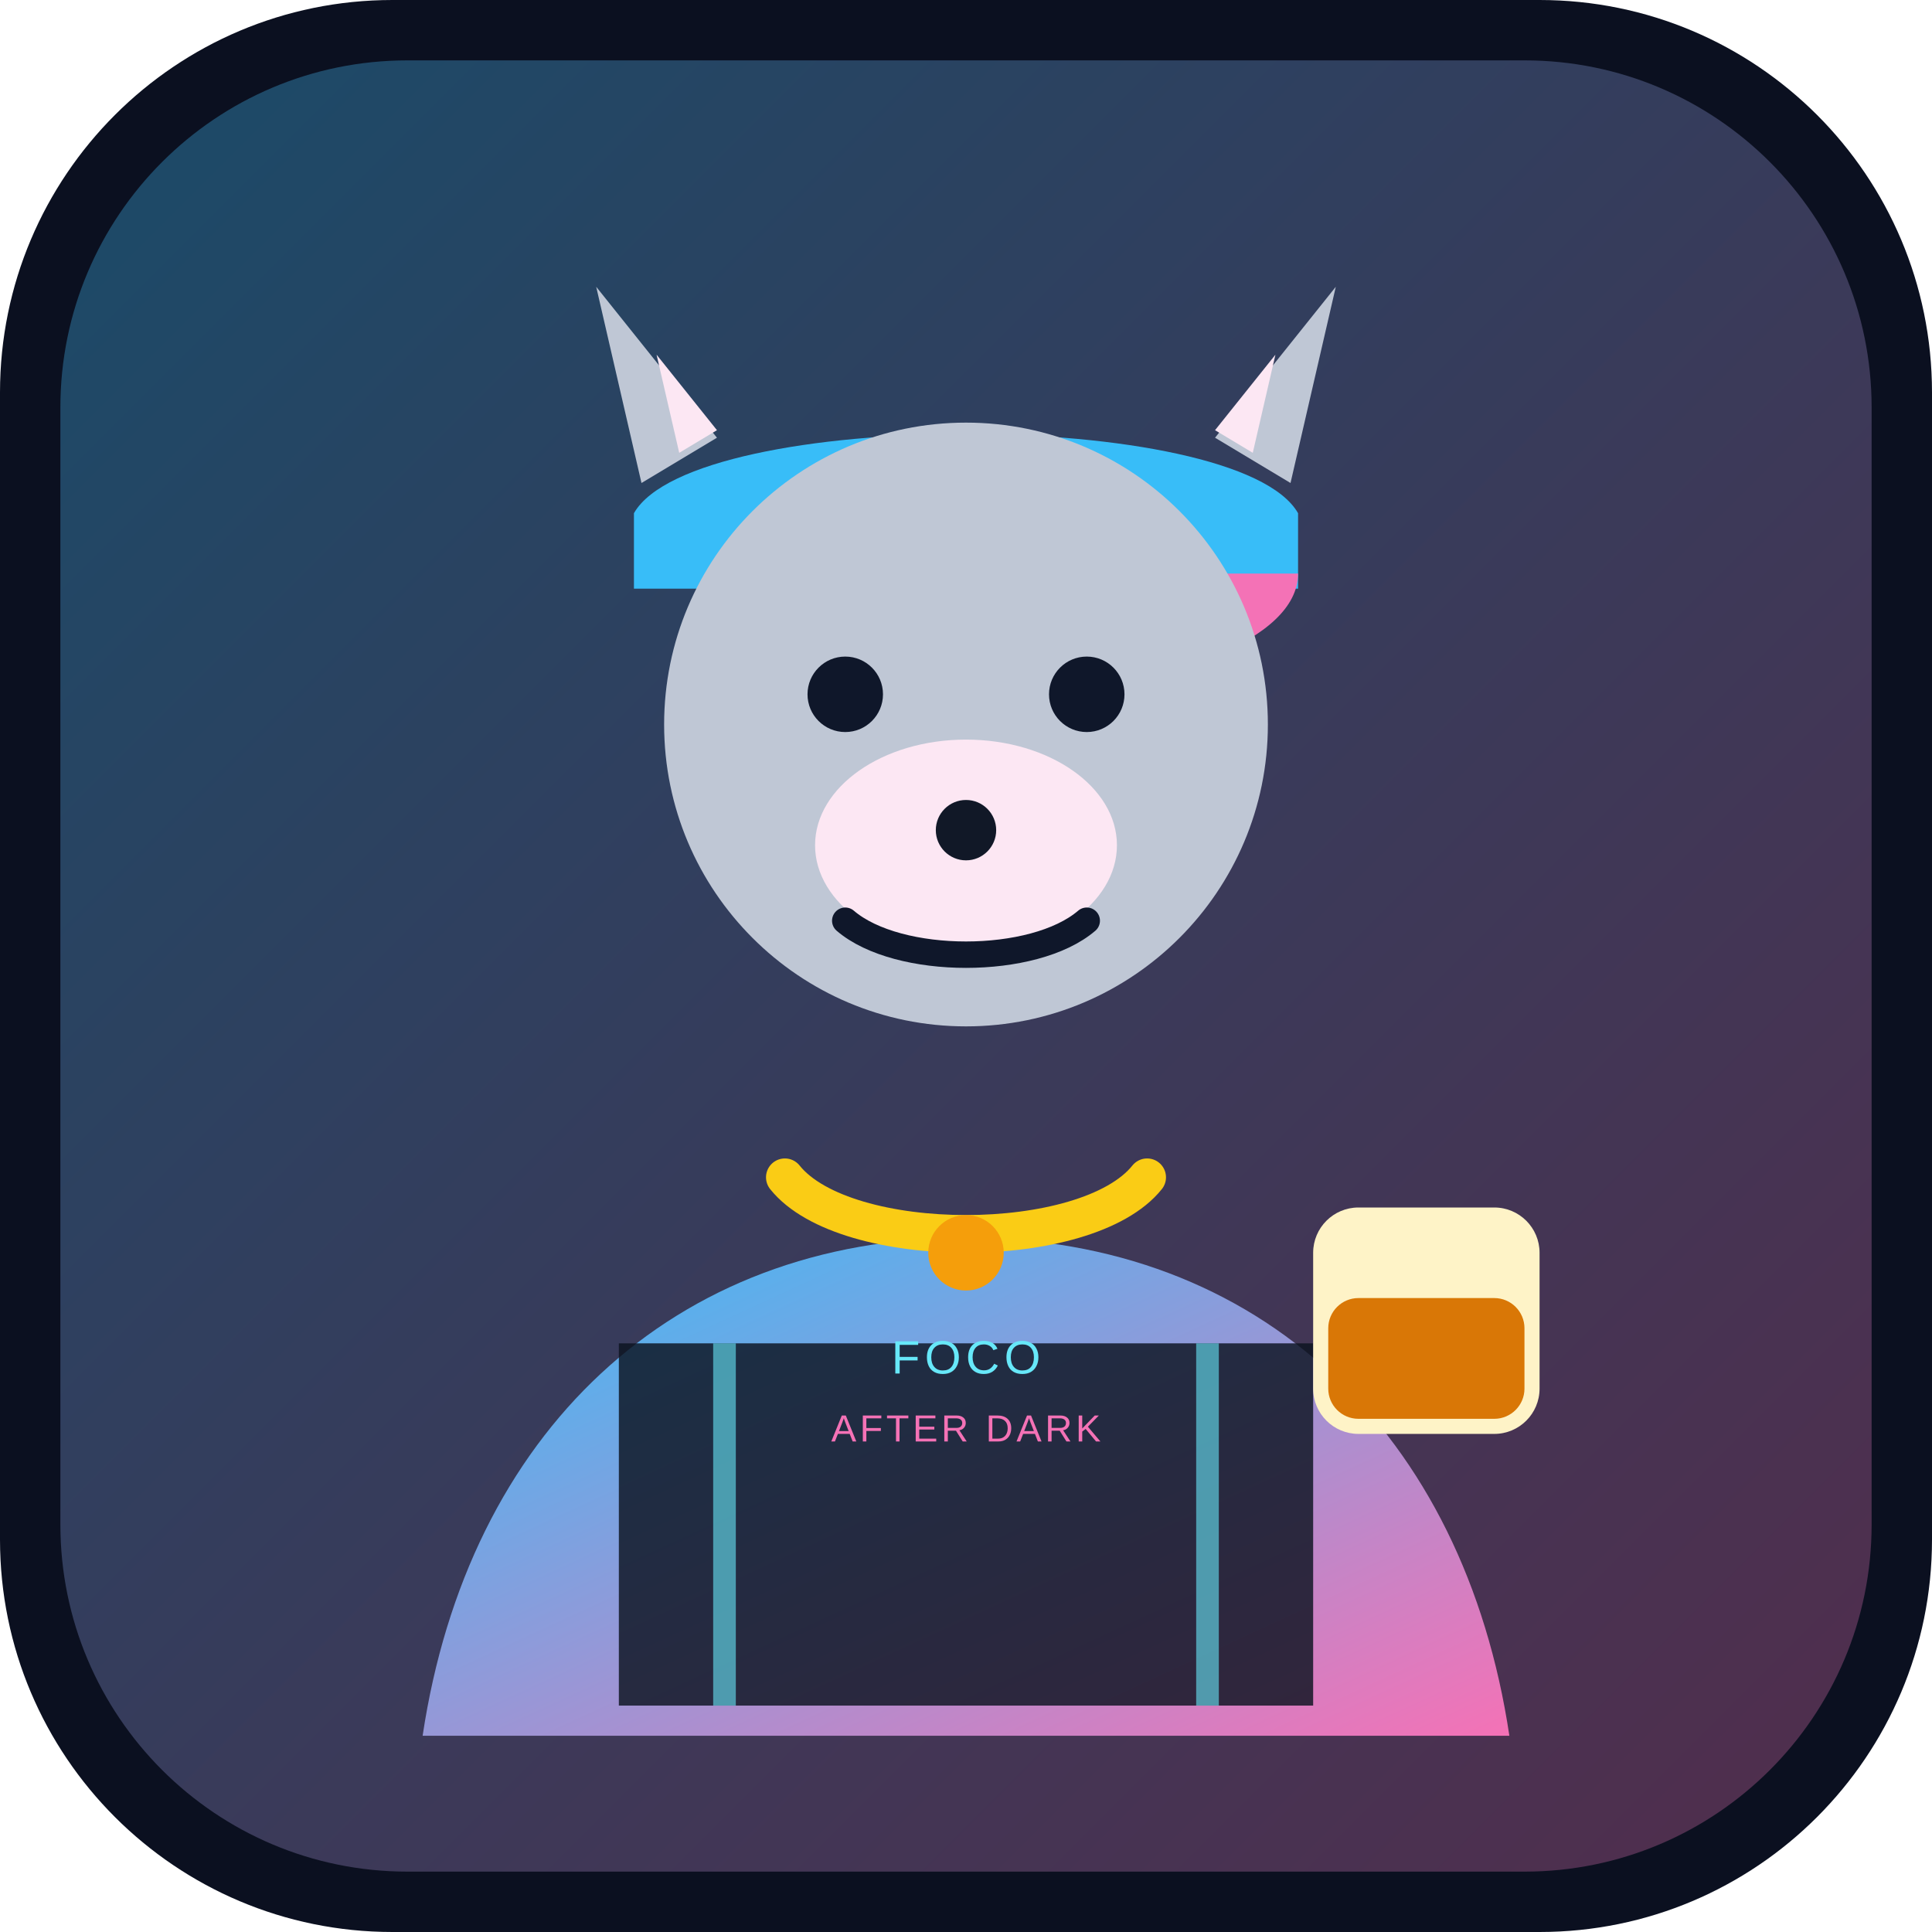
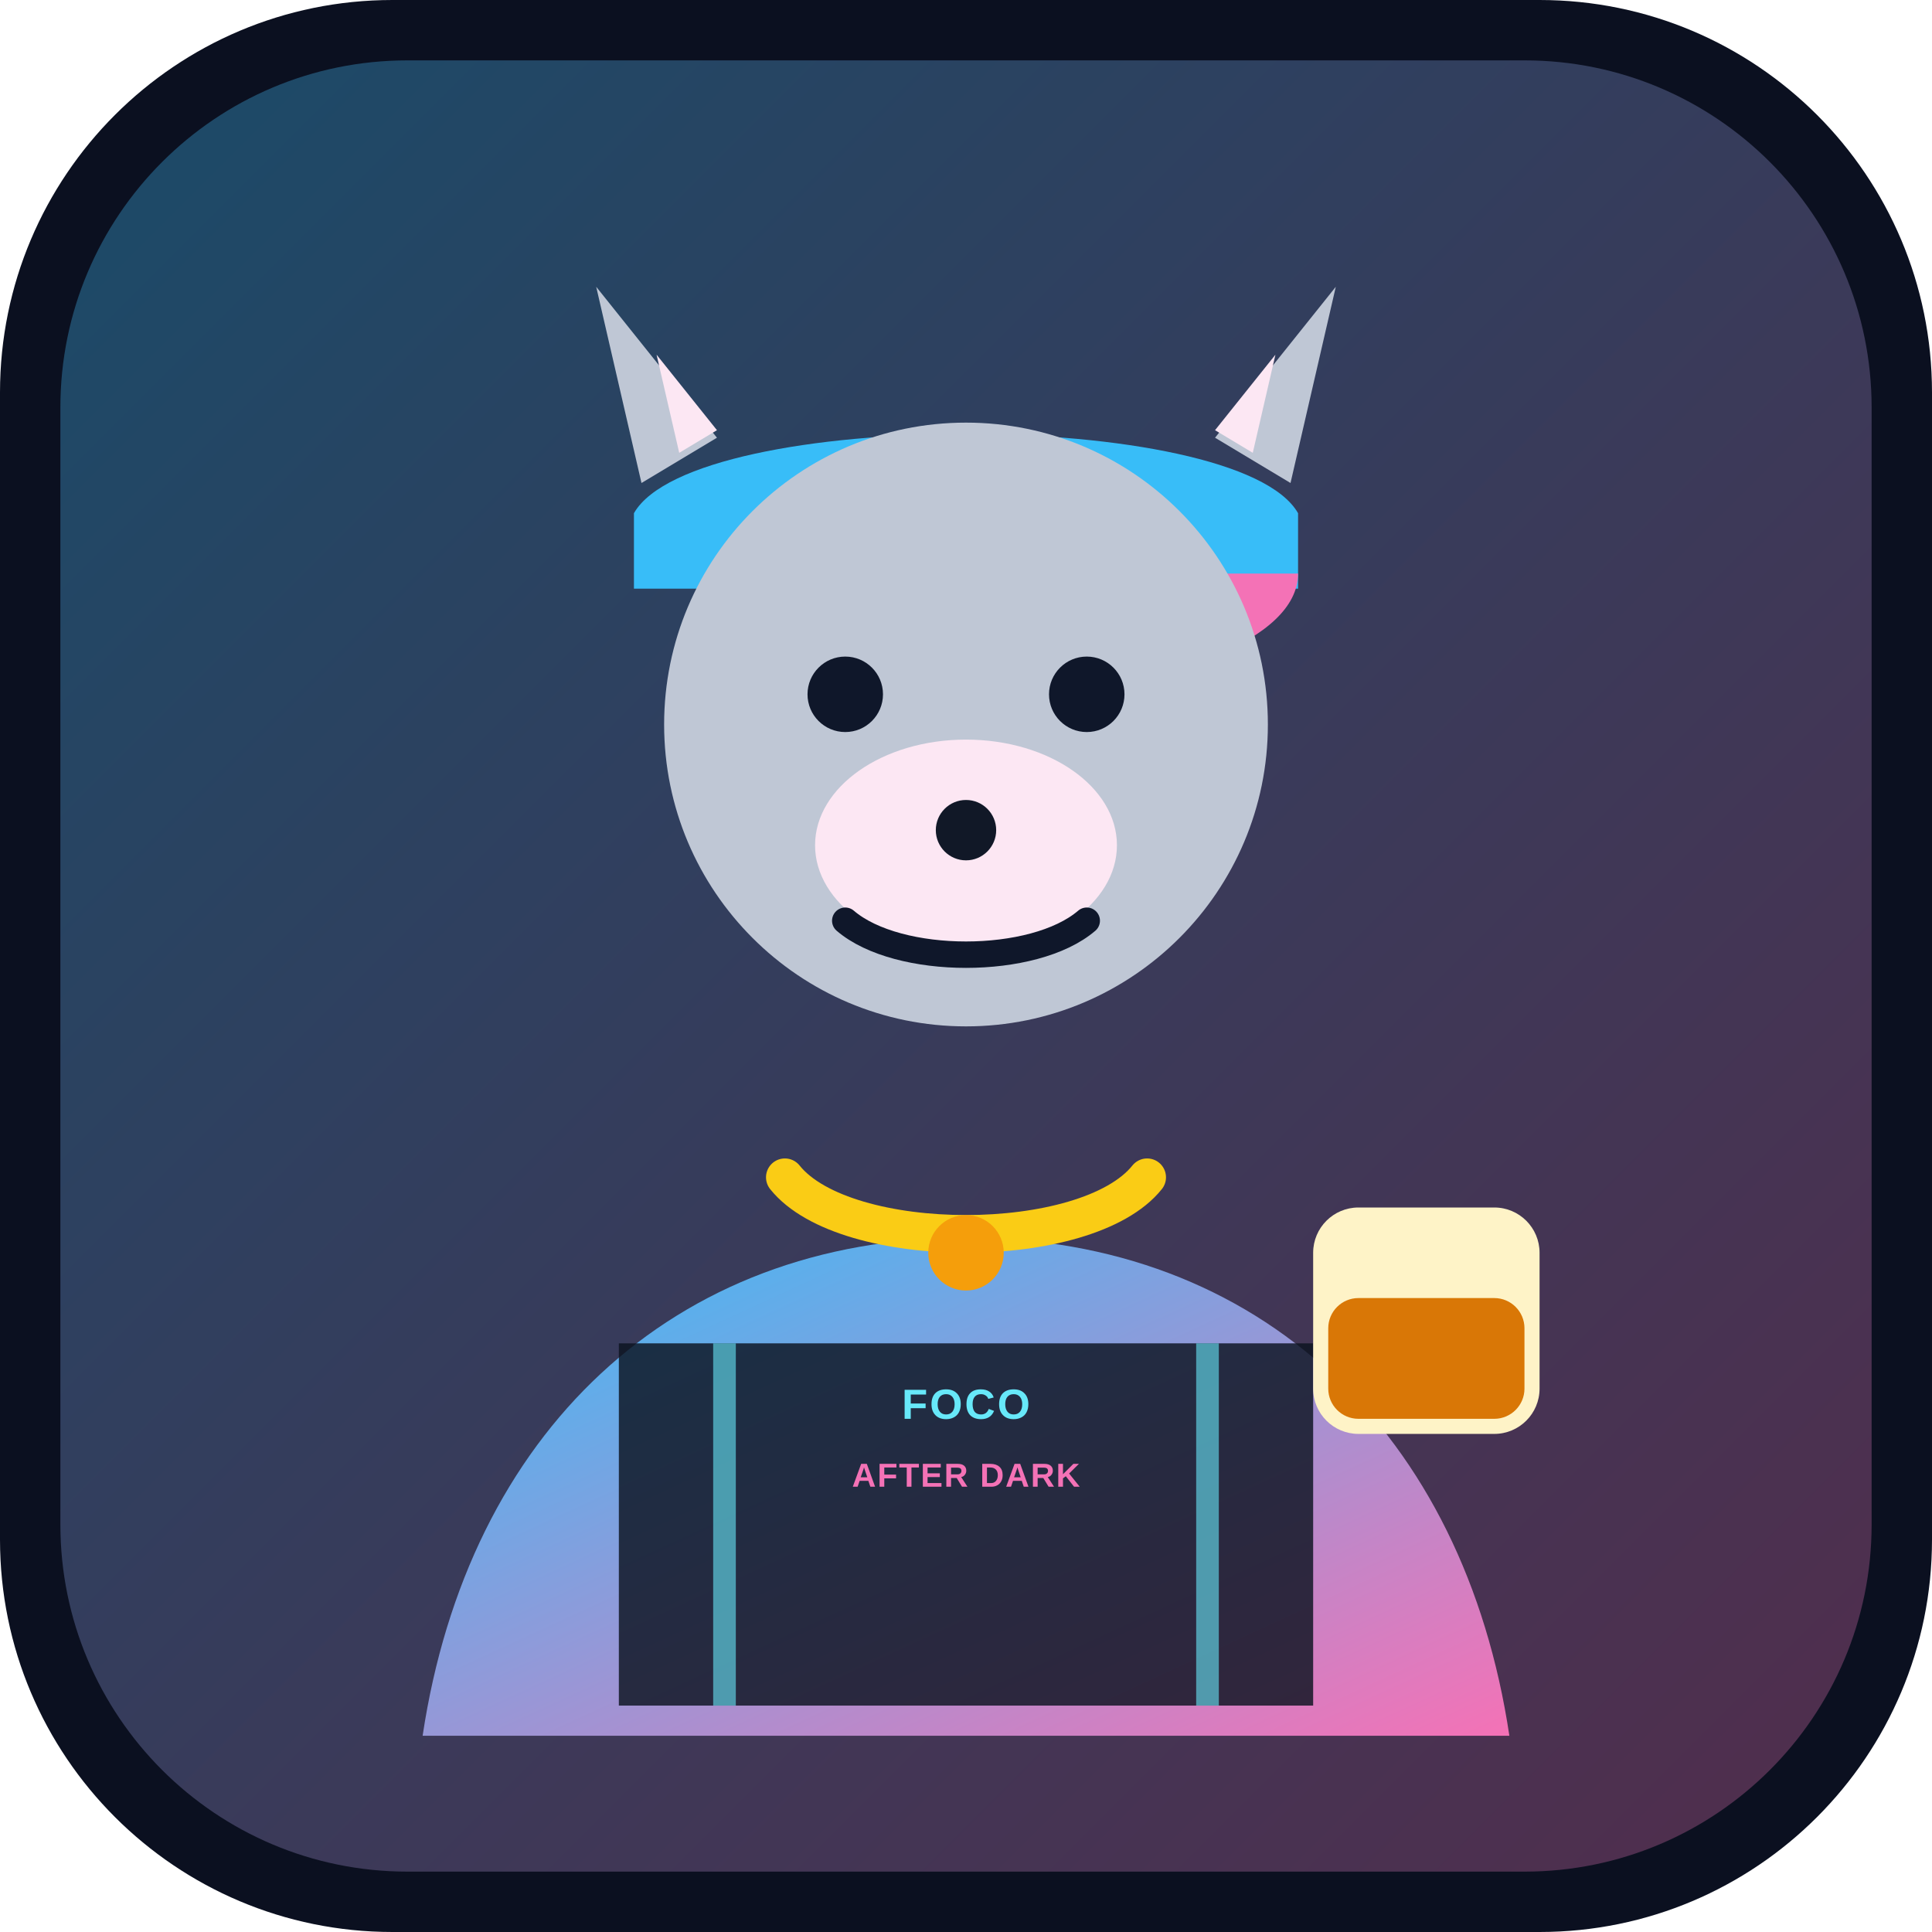
<svg xmlns="http://www.w3.org/2000/svg" viewBox="0 0 256 256" role="img" aria-label="Wasted Wolf">
  <defs>
    <linearGradient id="bg" x1="0" y1="0" x2="1" y2="1">
      <stop offset="0%" stop-color="#38bdf8" stop-opacity="0.34" />
      <stop offset="100%" stop-color="#f472b6" stop-opacity="0.30" />
    </linearGradient>
    <linearGradient id="shirt" x1="0" y1="0" x2="1" y2="1">
      <stop offset="0%" stop-color="#38bdf8" />
      <stop offset="100%" stop-color="#f472b6" />
    </linearGradient>
  </defs>
  <rect width="256" height="256" rx="52" fill="#0b1020" />
  <rect x="8" y="8" width="240" height="240" rx="46" fill="url(#bg)" />
  <path d="M95 58l-16-20 6 26z" fill="#bfc7d5" />
  <path d="M161 58l16-20-6 26z" fill="#bfc7d5" />
  <path d="M95 57l-8-10 3 13z" fill="#fce7f3" />
  <path d="M161 57l8-10-3 13z" fill="#fce7f3" />
  <path d="M84 68c8-14 80-14 88 0v10H84z" fill="#38bdf8" />
  <path d="M112 76h60c0 9-18 15-34 15h-26z" fill="#f472b6" />
  <circle cx="128" cy="96" r="40" fill="#bfc7d5" />
  <ellipse cx="128" cy="112" rx="20" ry="14" fill="#fce7f3" />
  <circle cx="112" cy="92" r="5" fill="#0f172a" />
  <circle cx="144" cy="92" r="5" fill="#0f172a" />
  <circle cx="128" cy="110" r="4" fill="#111827" />
  <path d="M112 122c7 6 25 6 32 0" fill="none" stroke="#0f172a" stroke-width="3.5" stroke-linecap="round" />
  <path d="M56 230c6-40 33-66 72-66s66 26 72 66" fill="url(#shirt)" />
  <path d="M82 178h92v48H82z" fill="#0b1220" opacity="0.82" />
  <path d="M96 178v48M160 178v48" stroke="#67e8f9" stroke-width="3" opacity="0.6" />
  <path d="M104 156c8 10 40 10 48 0" fill="none" stroke="#facc15" stroke-width="5" stroke-linecap="round" />
  <circle cx="128" cy="166" r="5" fill="#f59e0b" />
-   <text x="128" y="182" text-anchor="middle" font-family="Arial, sans-serif" font-size="6.2" fill="#67e8f9" letter-spacing="0.62">FOCO</text>
-   <text x="128" y="191" text-anchor="middle" font-family="Arial, sans-serif" font-size="5.0" fill="#f472b6" letter-spacing="0.45">AFTER DARK</text>
+   <text x="128" y="188" text-anchor="middle" font-family="Arial, sans-serif" font-size="5.6" font-weight="700" fill="#67e8f9" letter-spacing="0.28">FOCO</text>
+   <text x="128" y="197" text-anchor="middle" font-family="Arial, sans-serif" font-size="4.4" font-weight="700" fill="#f472b6" letter-spacing="0.18">AFTER DARK</text>
  <rect x="174" y="160" width="30" height="30" rx="6" fill="#fef3c7" />
  <rect x="176" y="172" width="26" height="16" rx="4" fill="#d97706" />
</svg>
